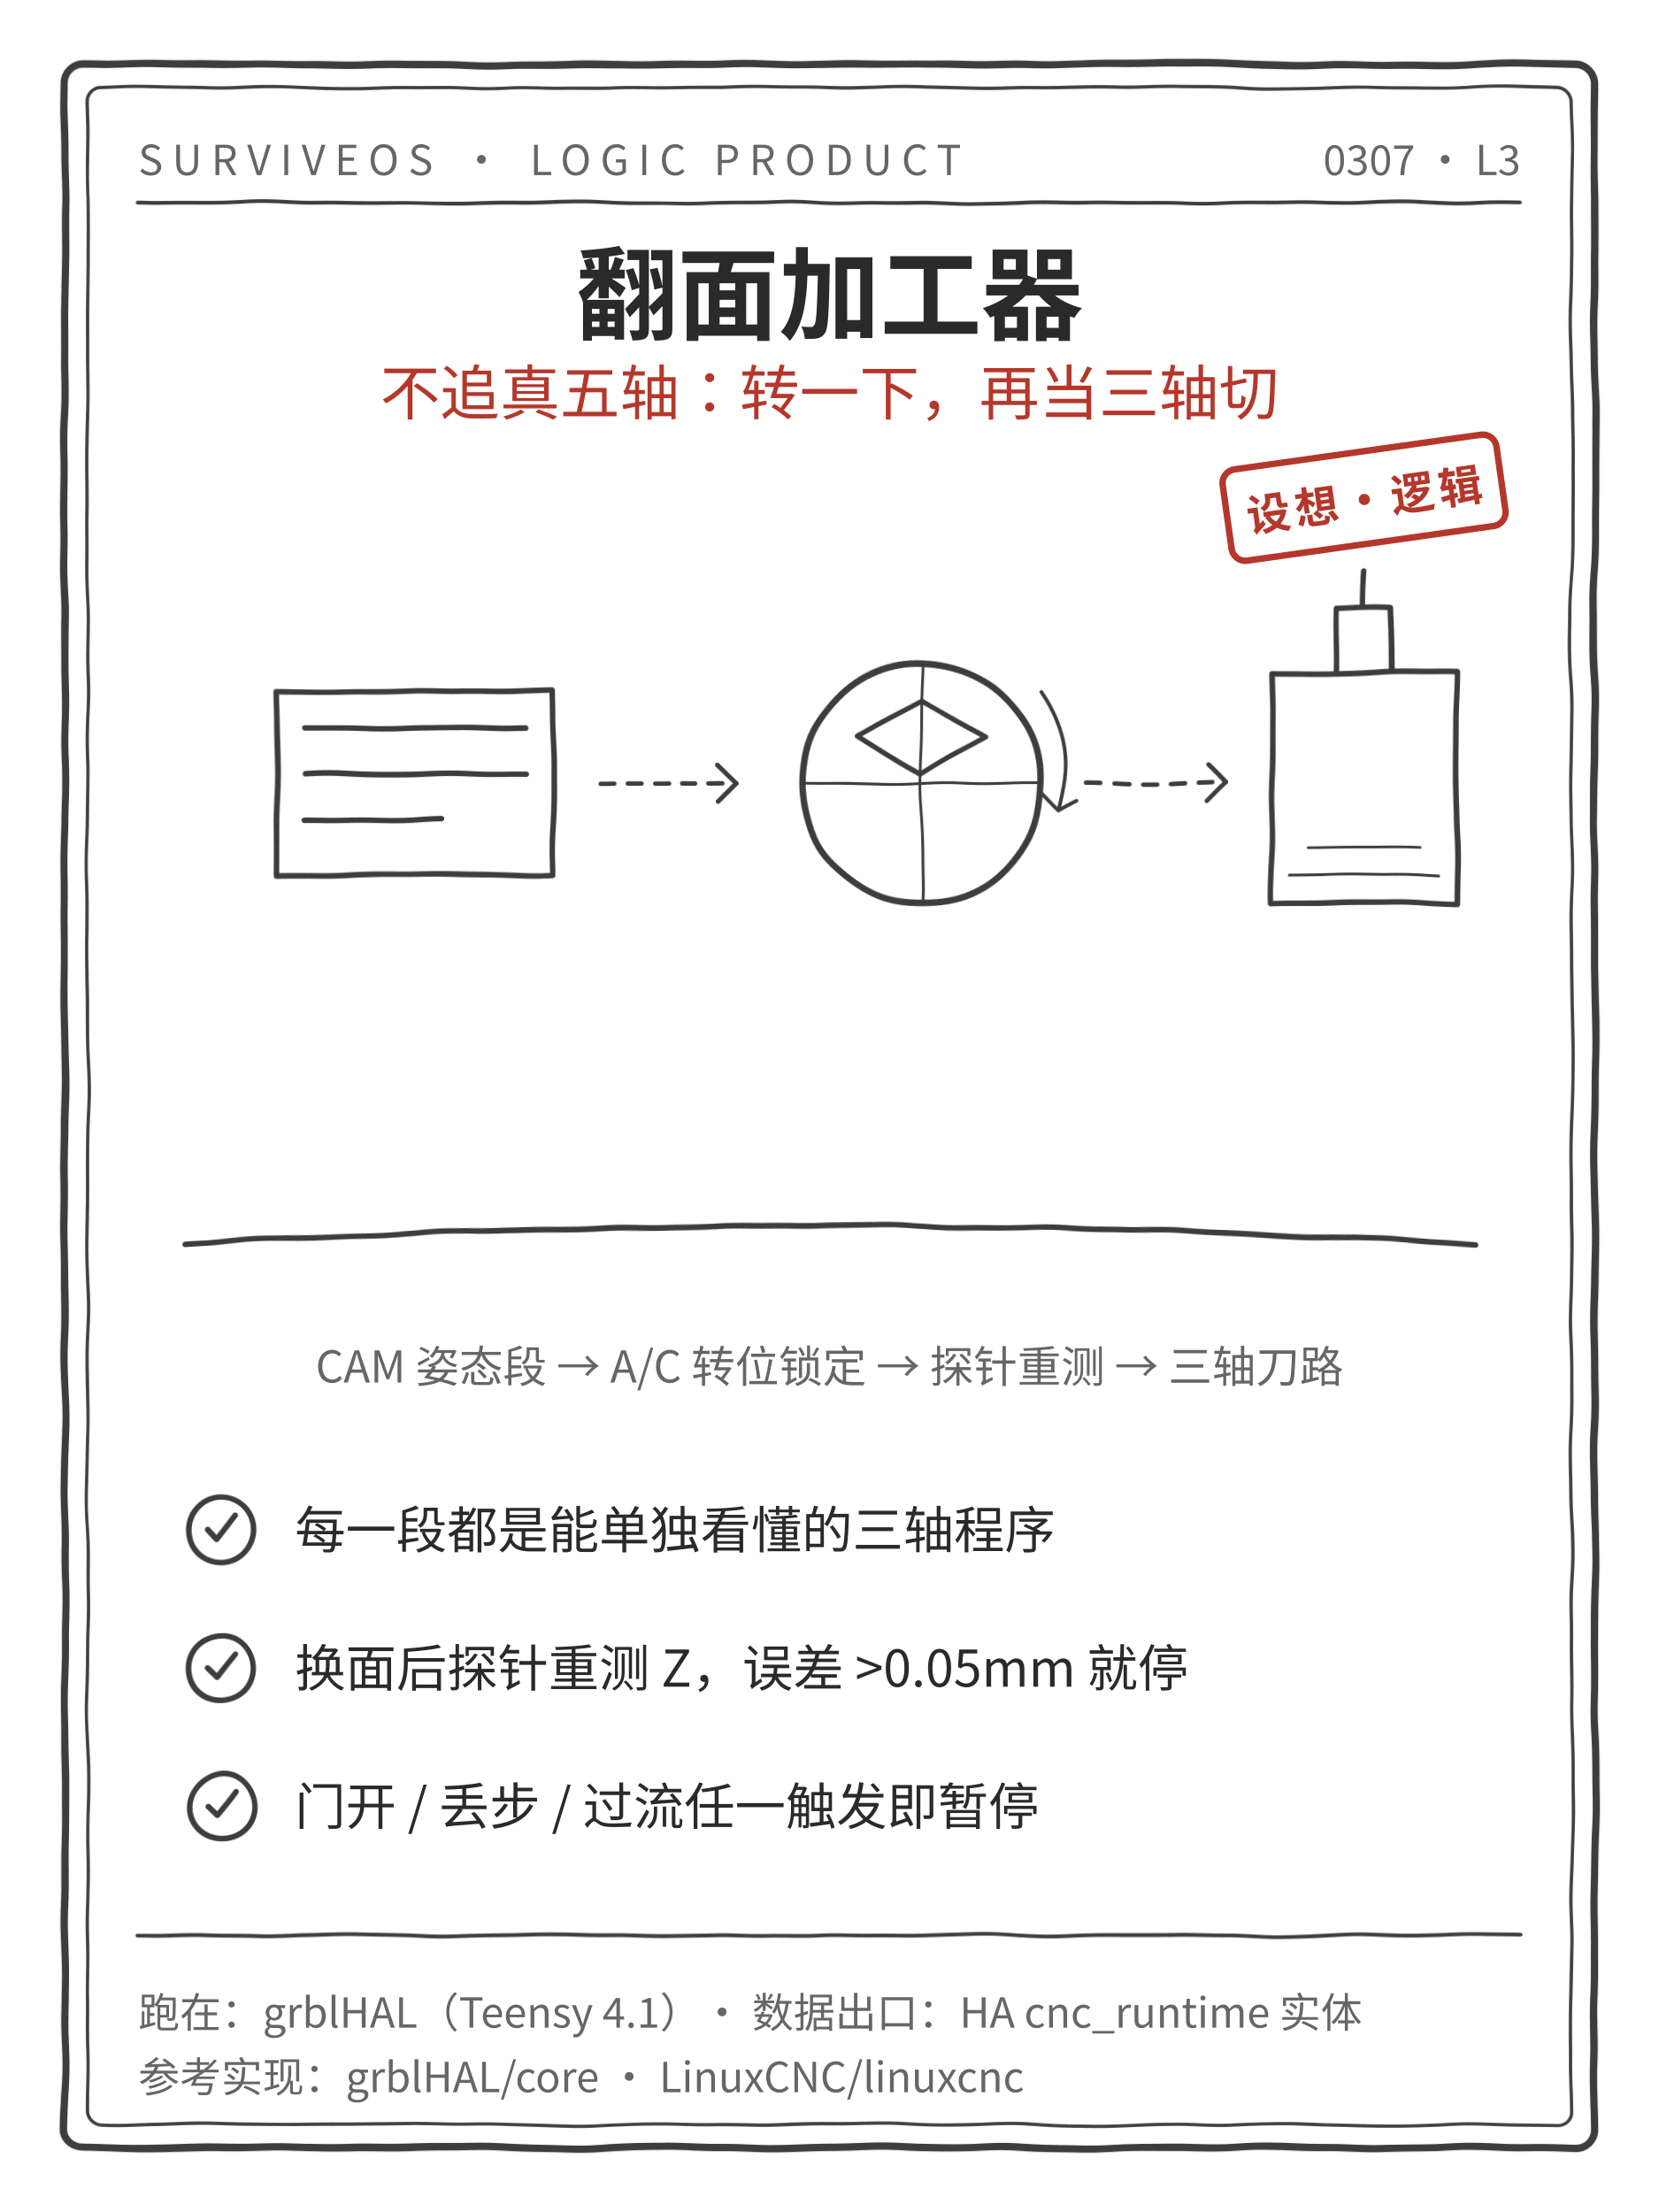
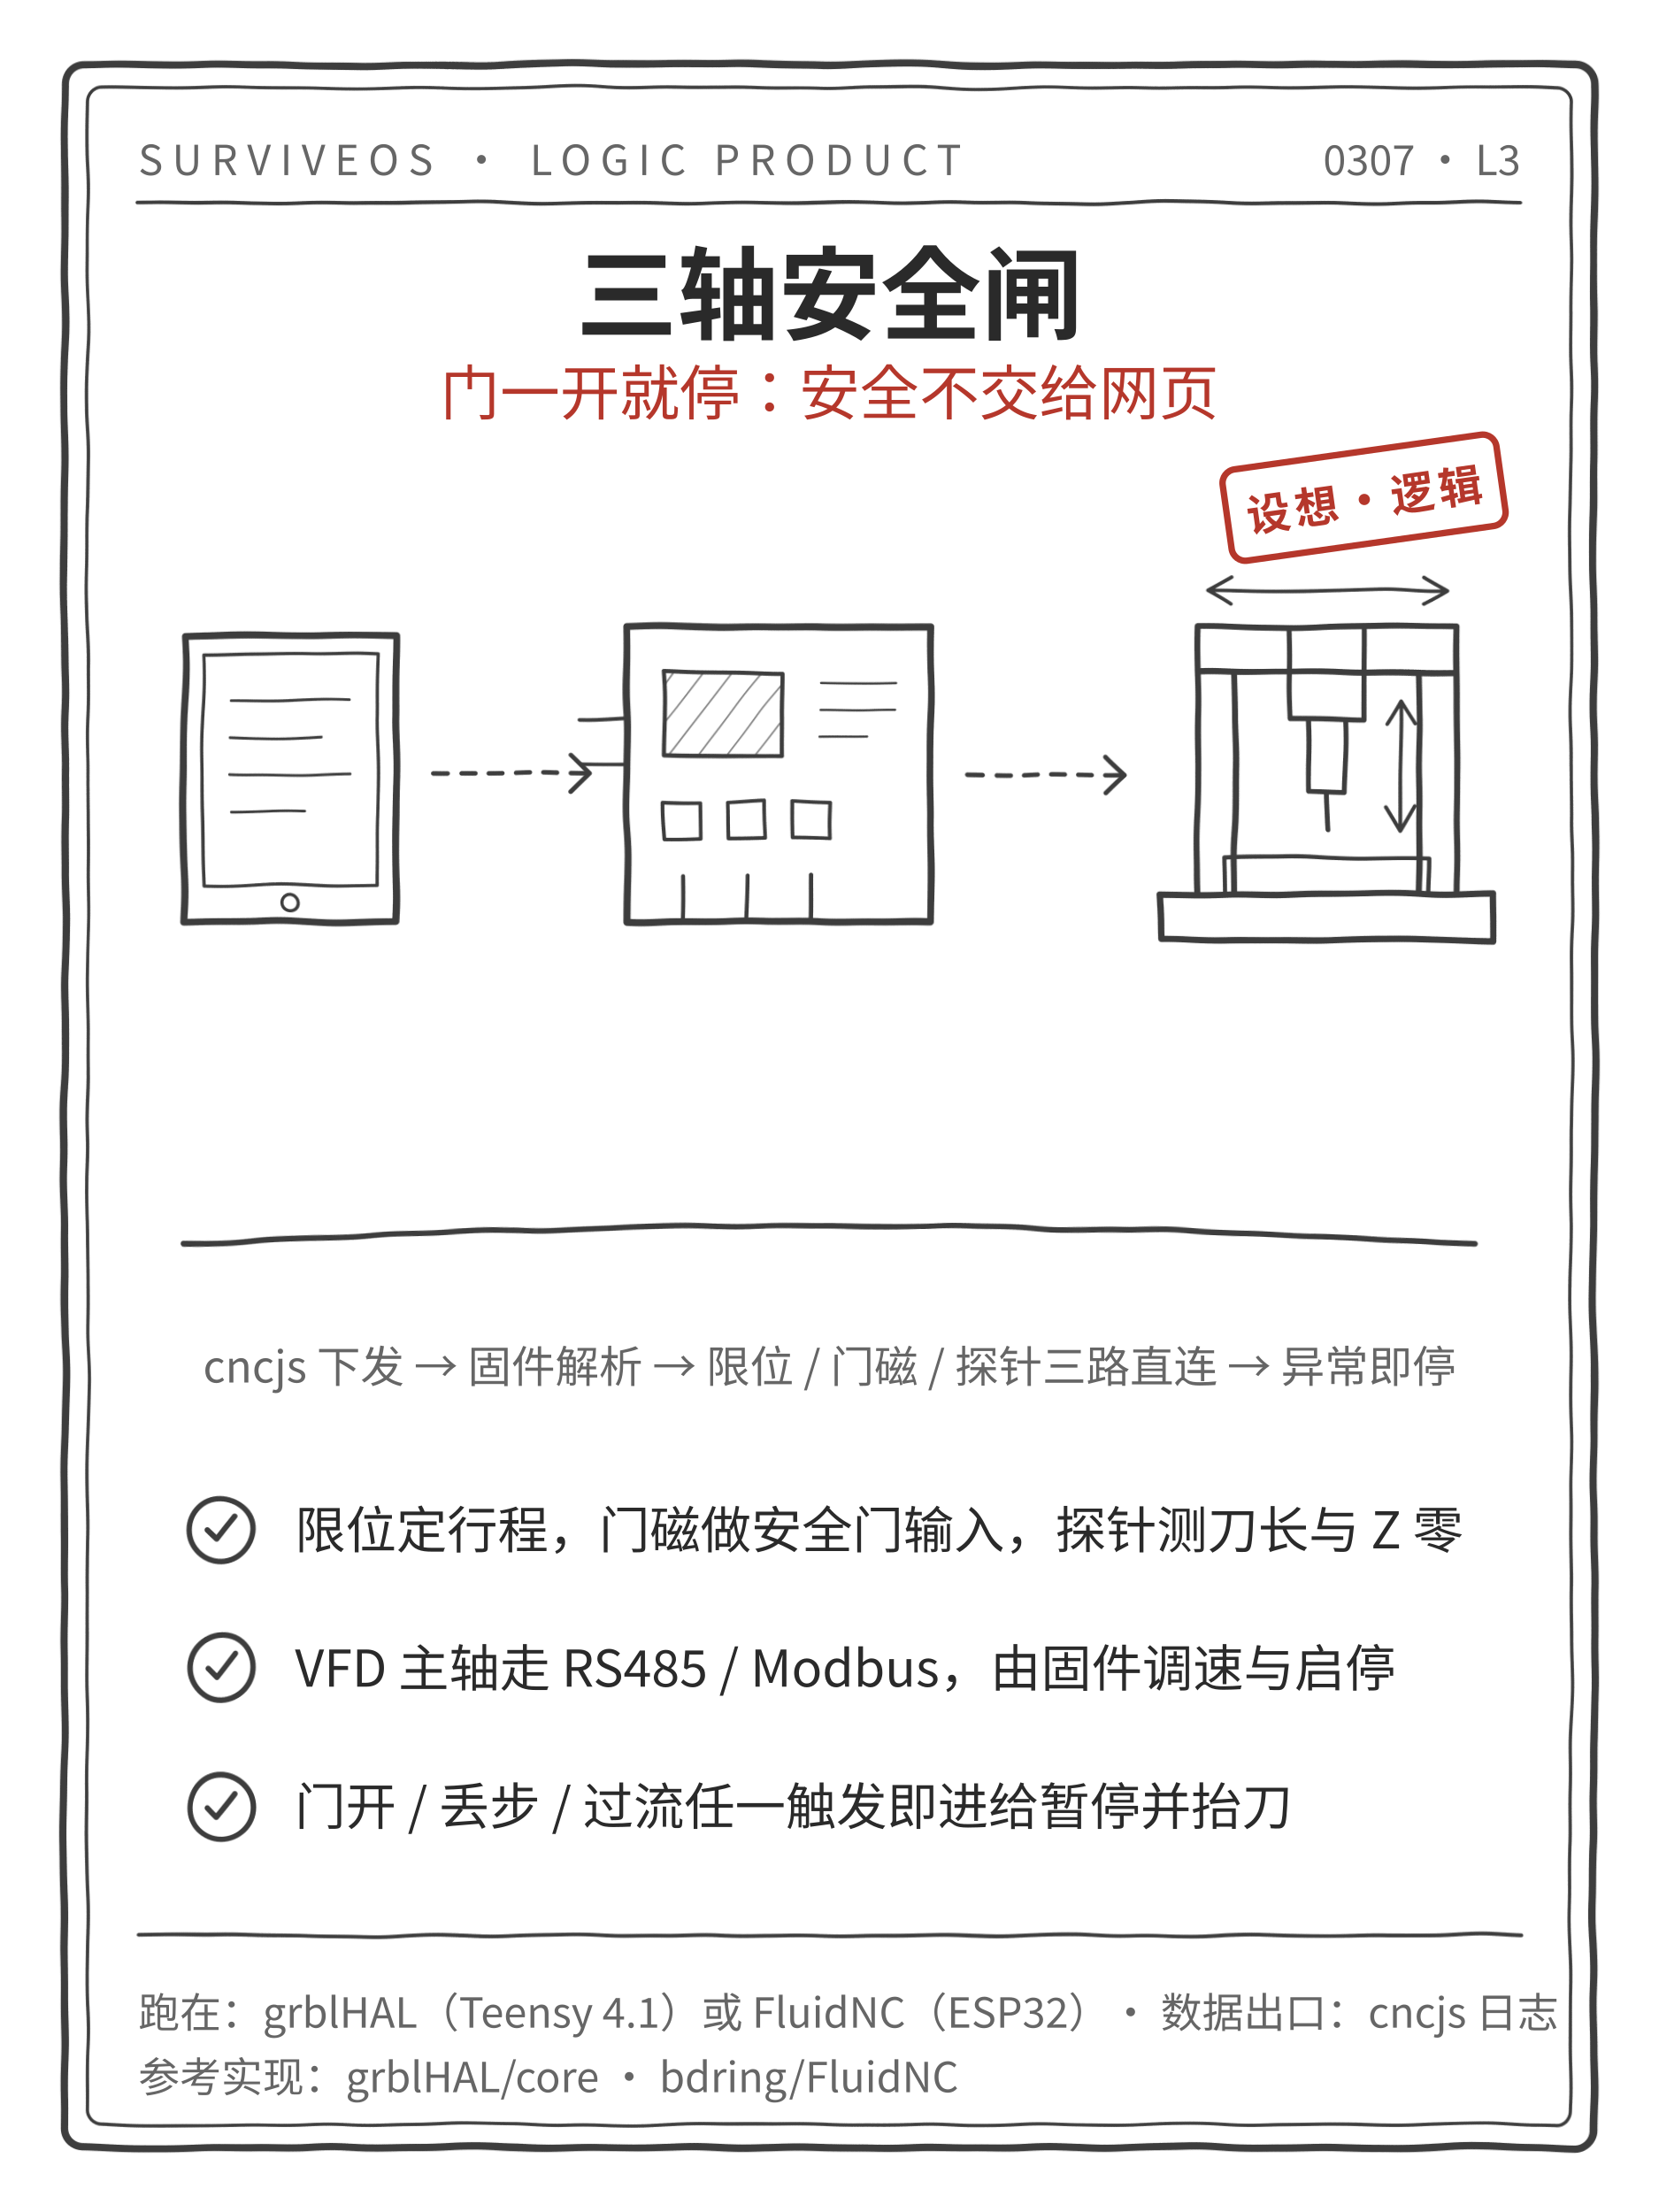
<svg xmlns="http://www.w3.org/2000/svg" viewBox="0 0 360 480" width="360" height="480" font-family="'Noto Sans SC','PingFang SC','Noto Sans CJK SC',sans-serif">
  <defs>
    <filter id="p0307-3p-pencil" x="-5%" y="-5%" width="110%" height="110%">
-       <feTurbulence type="fractalNoise" baseFrequency="0.045" numOctaves="2" seed="95" result="n" />
+       <feTurbulence type="fractalNoise" baseFrequency="0.045" numOctaves="2" seed="143" result="n" />
      <feDisplacementMap in="SourceGraphic" in2="n" scale="1.4" xChannelSelector="R" yChannelSelector="G" />
    </filter>
    <pattern id="p0307-3p-shade" width="5" height="5" patternUnits="userSpaceOnUse" patternTransform="rotate(38)">
      <line x1="0" y1="0" x2="0" y2="5" stroke="#6b6b6b" stroke-width="0.7" stroke-opacity="0.8" />
    </pattern>
  </defs>
  <g filter="url(#p0307-3p-pencil)" stroke="#3d3d3d" fill="none" stroke-linecap="round" stroke-linejoin="round">
    <rect x="14" y="14" width="332" height="452" rx="4" stroke-width="1.6" />
    <rect x="19" y="19" width="322" height="442" rx="3" stroke-width="0.7" />
    <path d="M30 44 H330" stroke-width="0.8" />
-     <path d="M60 150 h60 v40 h-60 Z M66 158 h48 M66 168 h48 M66 178 h30" stroke-width="1.2" />
-     <path d="M130 170 H160" stroke-width="1" stroke-dasharray="3 3" />
-     <path d="M156 166 l4 4 l-4 4" stroke-width="1" />
-     <circle cx="200" cy="170" r="26" stroke-width="1.4" />
-     <path d="M200 144 v52 M174 170 h52" stroke-width="0.6" />
-     <path d="M186 160 l14 -8 l14 8 l-14 8 Z" stroke-width="1.1" />
-     <path d="M226 150 a30 30 0 0 1 4 26 l-4 -4 M230 176 l4 -2" stroke-width="0.8" />
-     <path d="M236 170 H266" stroke-width="1" stroke-dasharray="3 3" />
-     <path d="M262 166 l4 4 l-4 4" stroke-width="1" />
-     <path d="M276 146 h40 v50 h-40 Z M290 146 v-14 h12 v14 M296 132 v-8" stroke-width="1.2" />
-     <path d="M280 190 h32 M284 184 h24" stroke-width="0.6" />
+     <path d="M40 138 h46 v62 h-46 Z" stroke-width="1.5" />
+     <path d="M44 142 h38 v50 h-38 Z" stroke-width="0.7" />
+     <path d="M50 152 h26 M50 160 h20 M50 168 h26 M50 176 h16" stroke-width="0.6" />
+     <circle cx="63" cy="196" r="1.8" stroke-width="0.7" />
+     <path d="M94 168 H128" stroke-width="1" stroke-dasharray="3 3" />
+     <path d="M124 164 l4 4 l-4 4" stroke-width="1" />
+     <path d="M136 136 h66 v64 h-66 Z" stroke-width="1.5" />
+     <path d="M144 146 h26 v18 h-26 Z" fill="url(#p0307-3p-shade)" stroke="none" />
+     <path d="M144 146 h26 v18 h-26 Z" stroke-width="0.9" />
+     <path d="M178 148 h16 M178 154 h16 M178 160 h10" stroke-width="0.5" />
+     <path d="M144 174 h8 v8 h-8 Z M158 174 h8 v8 h-8 Z M172 174 h8 v8 h-8 Z" stroke-width="0.8" />
+     <path d="M148 190 v10 M162 190 v10 M176 190 v10" stroke-width="0.9" />
+     <path d="M136 156 h-10 M136 166 h-10" stroke-width="0.8" />
+     <path d="M210 168 H244" stroke-width="1" stroke-dasharray="3 3" />
+     <path d="M240 164 l4 4 l-4 4" stroke-width="1" />
+     <path d="M252 194 h72 v10 h-72 Z" stroke-width="1.4" />
+     <path d="M260 194 V146 h8 v48 M308 194 V146 h8 v48 M260 146 h56 v-10 h-56 Z" stroke-width="1.3" />
+     <path d="M280 136 h16 v20 h-16 Z M284 156 h8 v16 h-8 Z M288 172 v8" stroke-width="1.1" />
+     <path d="M266 194 h44 v-8 h-44 Z" stroke-width="0.9" />
+     <path d="M262 128 h52 M262 128 l5 -3 M262 128 l5 3 M314 128 l-5 -3 M314 128 l-5 3" stroke-width="0.8" />
+     <path d="M304 152 v28 M304 152 l-3 5 M304 152 l3 5 M304 180 l-3 -5 M304 180 l3 -5" stroke-width="0.8" />
    <path d="M40 270 Q180 262 320 270" stroke-width="1.2" />
    <circle cx="48" cy="332" r="7" stroke-width="1.2" />
    <path d="M45 332 l2 2 l4 -5" stroke-width="1.2" />
    <circle cx="48" cy="362" r="7" stroke-width="1.2" />
    <path d="M45 362 l2 2 l4 -5" stroke-width="1.2" />
    <circle cx="48" cy="392" r="7" stroke-width="1.2" />
    <path d="M45 392 l2 2 l4 -5" stroke-width="1.2" />
    <path d="M30 420 H330" stroke-width="0.8" />
  </g>
  <text x="30" y="38" font-size="9" fill="#666" letter-spacing="2">SURVIVEOS · LOGIC PRODUCT</text>
  <text x="330" y="38" font-size="9" fill="#666" text-anchor="end">0307 · L3</text>
-   <text x="180" y="72" text-anchor="middle" font-family="'Noto Serif SC','Songti SC',serif" font-weight="900" font-size="22" fill="#2a2a2a">翻面加工器</text>
-   <text x="180" y="90" text-anchor="middle" font-family="'Long Cang','Kaiti SC',cursive" font-size="13" fill="#b5372b">不追真五轴：转一下，再当三轴切</text>
-   <text x="180" y="300" text-anchor="middle" font-size="9.5" fill="#666">CAM 姿态段 → A/C 转位锁定 → 探针重测 → 三轴刀路</text>
+   <text x="180" y="72" text-anchor="middle" font-family="'Noto Serif SC','Songti SC',serif" font-weight="900" font-size="22" fill="#2a2a2a">三轴安全闸</text>
+   <text x="180" y="90" text-anchor="middle" font-family="'Long Cang','Kaiti SC',cursive" font-size="13" fill="#b5372b">门一开就停：安全不交给网页</text>
+   <text x="180" y="300" text-anchor="middle" font-size="9.5" fill="#666">cncjs 下发 → 固件解析 → 限位 / 门磁 / 探针三路直连 → 异常即停</text>
  <g font-size="11" fill="#2a2a2a">
-     <text x="64" y="336">每一段都是能单独看懂的三轴程序</text>
-     <text x="64" y="366">换面后探针重测 Z，误差 &gt;0.05mm 就停</text>
-     <text x="64" y="396">门开 / 丢步 / 过流任一触发即暂停</text>
+     <text x="64" y="336">限位定行程，门磁做安全门输入，探针测刀长与 Z 零</text>
+     <text x="64" y="366">VFD 主轴走 RS485 / Modbus，由固件调速与启停</text>
+     <text x="64" y="396">门开 / 丢步 / 过流任一触发即进给暂停并抬刀</text>
  </g>
-   <text x="30" y="440" font-size="9" fill="#666">跑在：grblHAL（Teensy 4.1）· 数据出口：HA cnc_runtime 实体</text>
-   <text x="30" y="454" font-size="9" fill="#666">参考实现：grblHAL/core · LinuxCNC/linuxcnc</text>
+   <text x="30" y="440" font-size="9" fill="#666">跑在：grblHAL（Teensy 4.1）或 FluidNC（ESP32）· 数据出口：cncjs 日志</text>
+   <text x="30" y="454" font-size="9" fill="#666">参考实现：grblHAL/core · bdring/FluidNC</text>
  <g transform="rotate(-8 296 108)">
    <rect x="266" y="98" width="60" height="20" rx="3" fill="none" stroke="#b5372b" stroke-width="1.4" />
    <text x="296" y="112" text-anchor="middle" font-size="9.5" fill="#b5372b" font-weight="700" letter-spacing="1">设想·逻辑</text>
  </g>
</svg>
